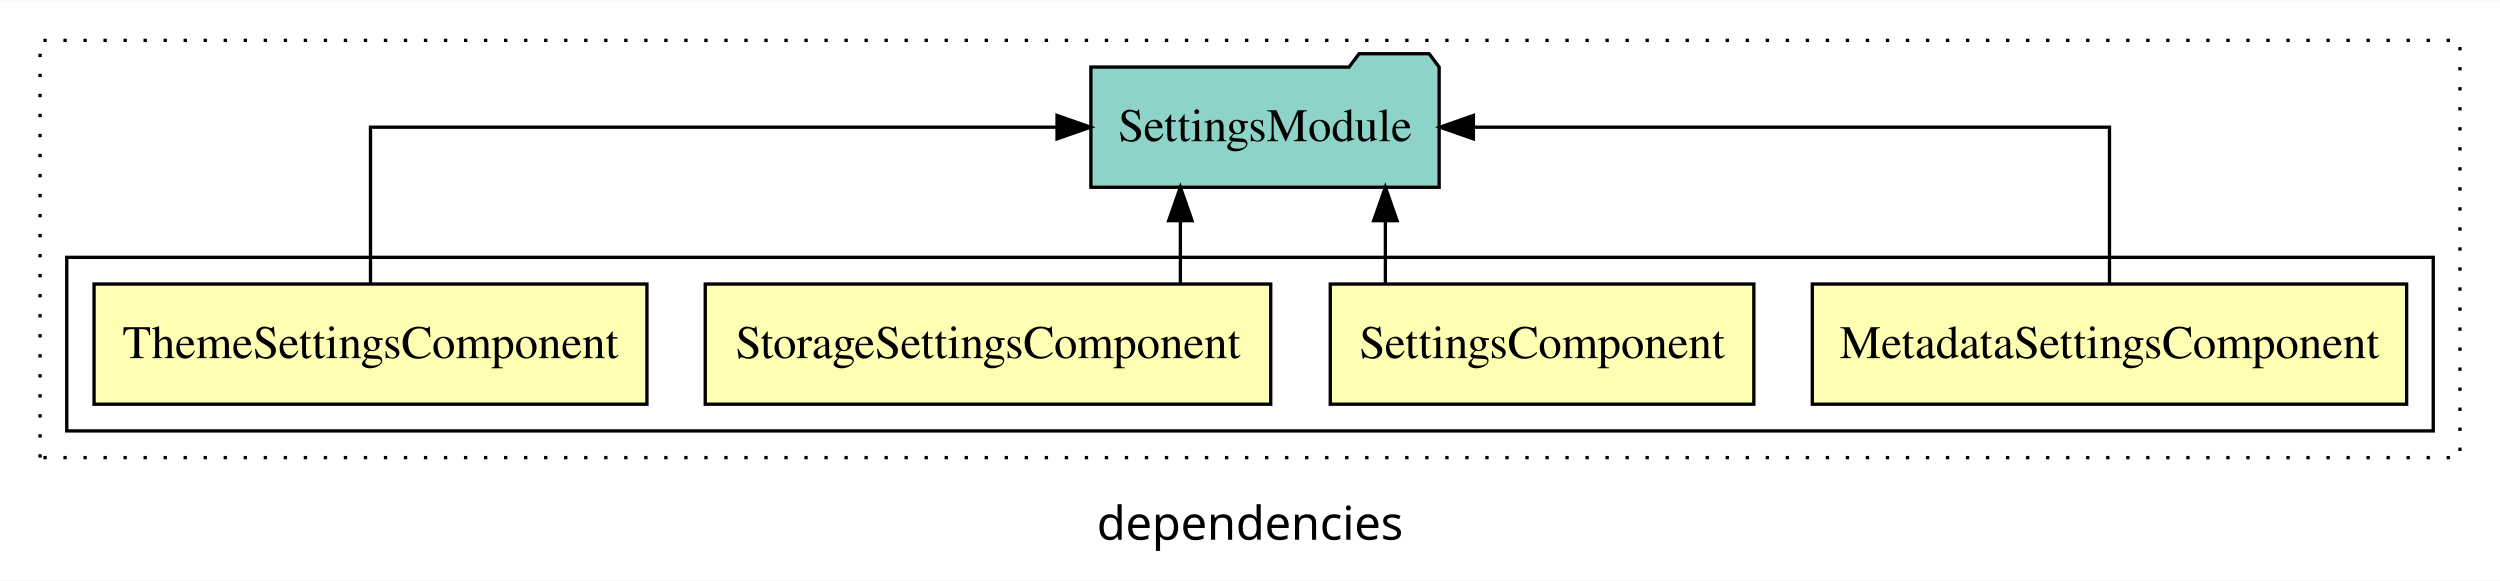
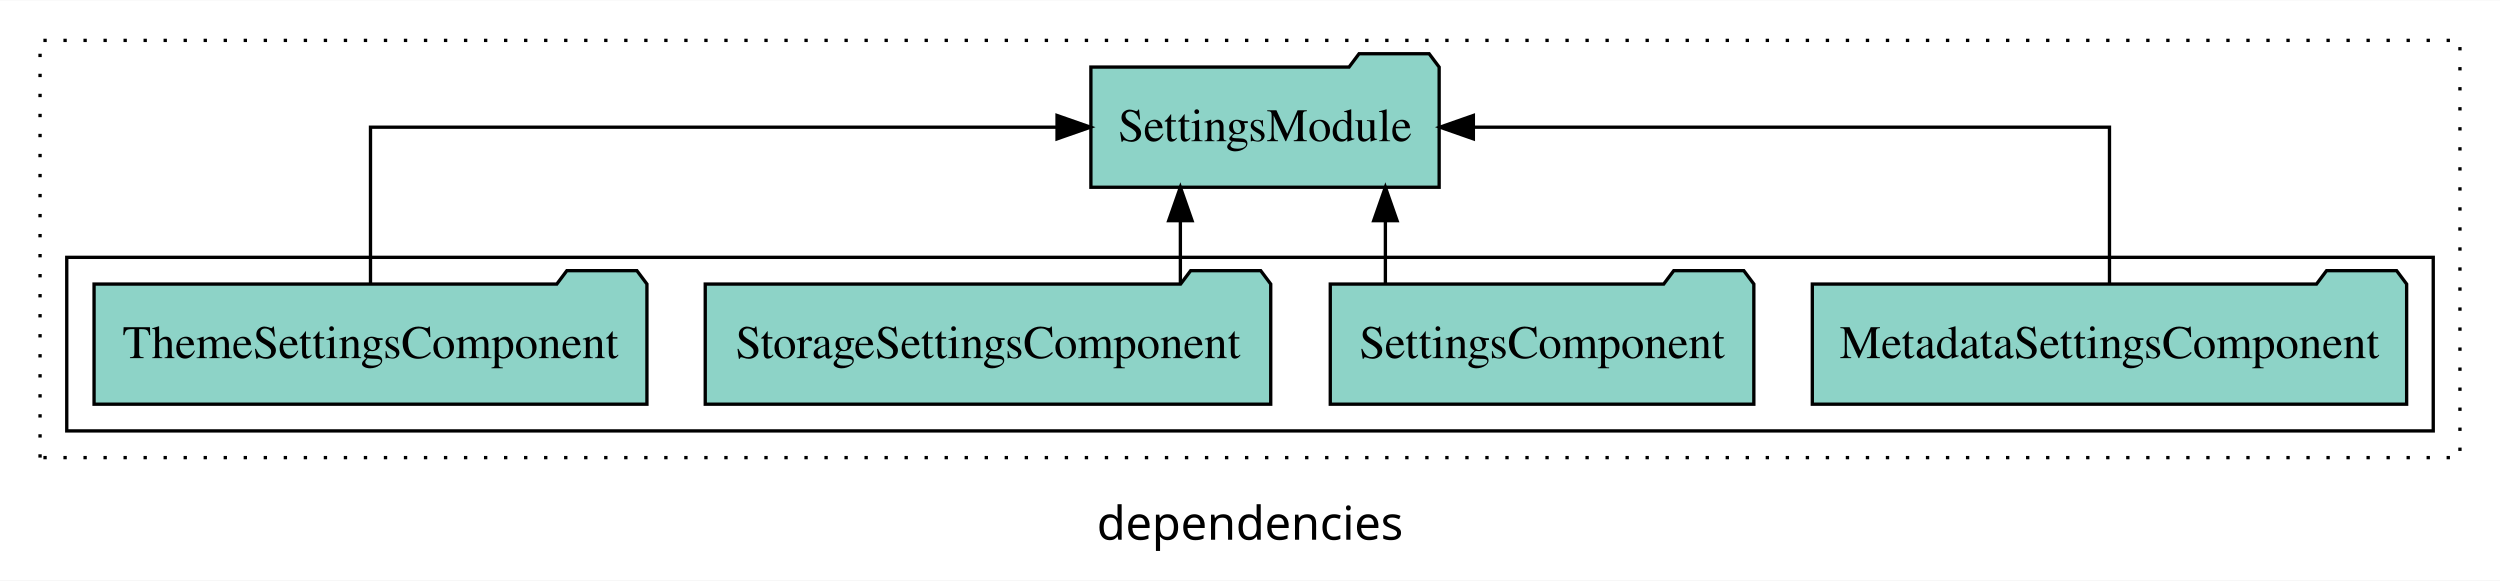
<svg xmlns="http://www.w3.org/2000/svg" width="749pt" height="174pt" viewBox="0.00 0.00 749.00 173.80">
  <g id="graph0" class="graph" transform="scale(1 1) rotate(0) translate(4 169.8)">
    <polygon fill="white" stroke="transparent" points="-4,4 -4,-169.8 745,-169.8 745,4 -4,4" />
    <text text-anchor="middle" x="370.5" y="-8.2" font-family="sans-serif" font-size="14.00">dependencies</text>
    <g id="clust1" class="cluster">
      <polygon fill="none" stroke="black" stroke-dasharray="1,5" points="8,-32.8 8,-157.8 733,-157.8 733,-32.8 8,-32.8" />
    </g>
-     <g id="clust2" class="cluster">
+     <g id="clust3" class="cluster">
      <polygon fill="none" stroke="black" points="16,-40.8 16,-92.8 725,-92.8 725,-40.8 16,-40.8" />
    </g>
    <g id="node1" class="node">
-       <polygon fill="#ffffb3" stroke="black" points="717.03,-84.8 538.97,-84.8 538.97,-48.8 717.03,-48.8 717.03,-84.8" />
+       <polygon fill="#8dd3c7" stroke="black" points="717.03,-84.8 714.03,-88.8 693.03,-88.8 690.03,-84.8 538.97,-84.8 538.97,-48.8 717.03,-48.8 717.03,-84.8" />
      <text text-anchor="middle" x="628" y="-62.6" font-family="Times,serif" font-size="14.00">MetadataSettingsComponent</text>
    </g>
    <g id="node5" class="node">
      <polygon fill="#8dd3c7" stroke="black" points="427.17,-149.8 424.17,-153.8 403.17,-153.8 400.17,-149.8 322.83,-149.8 322.83,-113.8 427.17,-113.8 427.17,-149.8" />
      <text text-anchor="middle" x="375" y="-127.6" font-family="Times,serif" font-size="14.00">SettingsModule</text>
    </g>
    <g id="edge1" class="edge">
      <path fill="none" stroke="black" d="M628,-84.91C628,-104.14 628,-131.8 628,-131.8 628,-131.8 437.42,-131.8 437.42,-131.8" />
      <polygon fill="black" stroke="black" points="437.42,-128.3 427.42,-131.8 437.42,-135.3 437.42,-128.3" />
    </g>
    <g id="node2" class="node">
-       <polygon fill="#ffffb3" stroke="black" points="521.45,-84.8 394.55,-84.8 394.55,-48.8 521.45,-48.8 521.45,-84.8" />
+       <polygon fill="#8dd3c7" stroke="black" points="521.45,-84.8 518.45,-88.8 497.45,-88.8 494.45,-84.8 394.55,-84.8 394.55,-48.8 521.45,-48.8 521.45,-84.8" />
      <text text-anchor="middle" x="458" y="-62.6" font-family="Times,serif" font-size="14.00">SettingsComponent</text>
    </g>
    <g id="edge2" class="edge">
      <path fill="none" stroke="black" d="M411.06,-84.91C411.06,-84.91 411.06,-103.79 411.06,-103.79" />
      <polygon fill="black" stroke="black" points="407.56,-103.79 411.06,-113.79 414.56,-103.79 407.56,-103.79" />
    </g>
    <g id="node3" class="node">
-       <polygon fill="#ffffb3" stroke="black" points="376.71,-84.8 207.29,-84.8 207.29,-48.8 376.71,-48.8 376.71,-84.8" />
+       <polygon fill="#8dd3c7" stroke="black" points="376.71,-84.8 373.71,-88.8 352.71,-88.8 349.71,-84.8 207.29,-84.8 207.29,-48.8 376.71,-48.8 376.71,-84.8" />
      <text text-anchor="middle" x="292" y="-62.6" font-family="Times,serif" font-size="14.00">StorageSettingsComponent</text>
    </g>
    <g id="edge3" class="edge">
      <path fill="none" stroke="black" d="M349.64,-84.91C349.64,-84.91 349.64,-103.79 349.64,-103.79" />
      <polygon fill="black" stroke="black" points="346.14,-103.79 349.64,-113.79 353.14,-103.79 346.14,-103.79" />
    </g>
    <g id="node4" class="node">
-       <polygon fill="#ffffb3" stroke="black" points="189.82,-84.8 24.18,-84.8 24.18,-48.8 189.82,-48.8 189.82,-84.8" />
+       <polygon fill="#8dd3c7" stroke="black" points="189.82,-84.8 186.82,-88.8 165.82,-88.8 162.82,-84.8 24.18,-84.8 24.18,-48.8 189.82,-48.8 189.82,-84.8" />
      <text text-anchor="middle" x="107" y="-62.6" font-family="Times,serif" font-size="14.00">ThemeSettingsComponent</text>
    </g>
    <g id="edge4" class="edge">
      <path fill="none" stroke="black" d="M107,-84.91C107,-104.14 107,-131.8 107,-131.8 107,-131.8 312.69,-131.8 312.69,-131.8" />
      <polygon fill="black" stroke="black" points="312.69,-135.3 322.69,-131.8 312.69,-128.3 312.69,-135.3" />
    </g>
  </g>
</svg>
